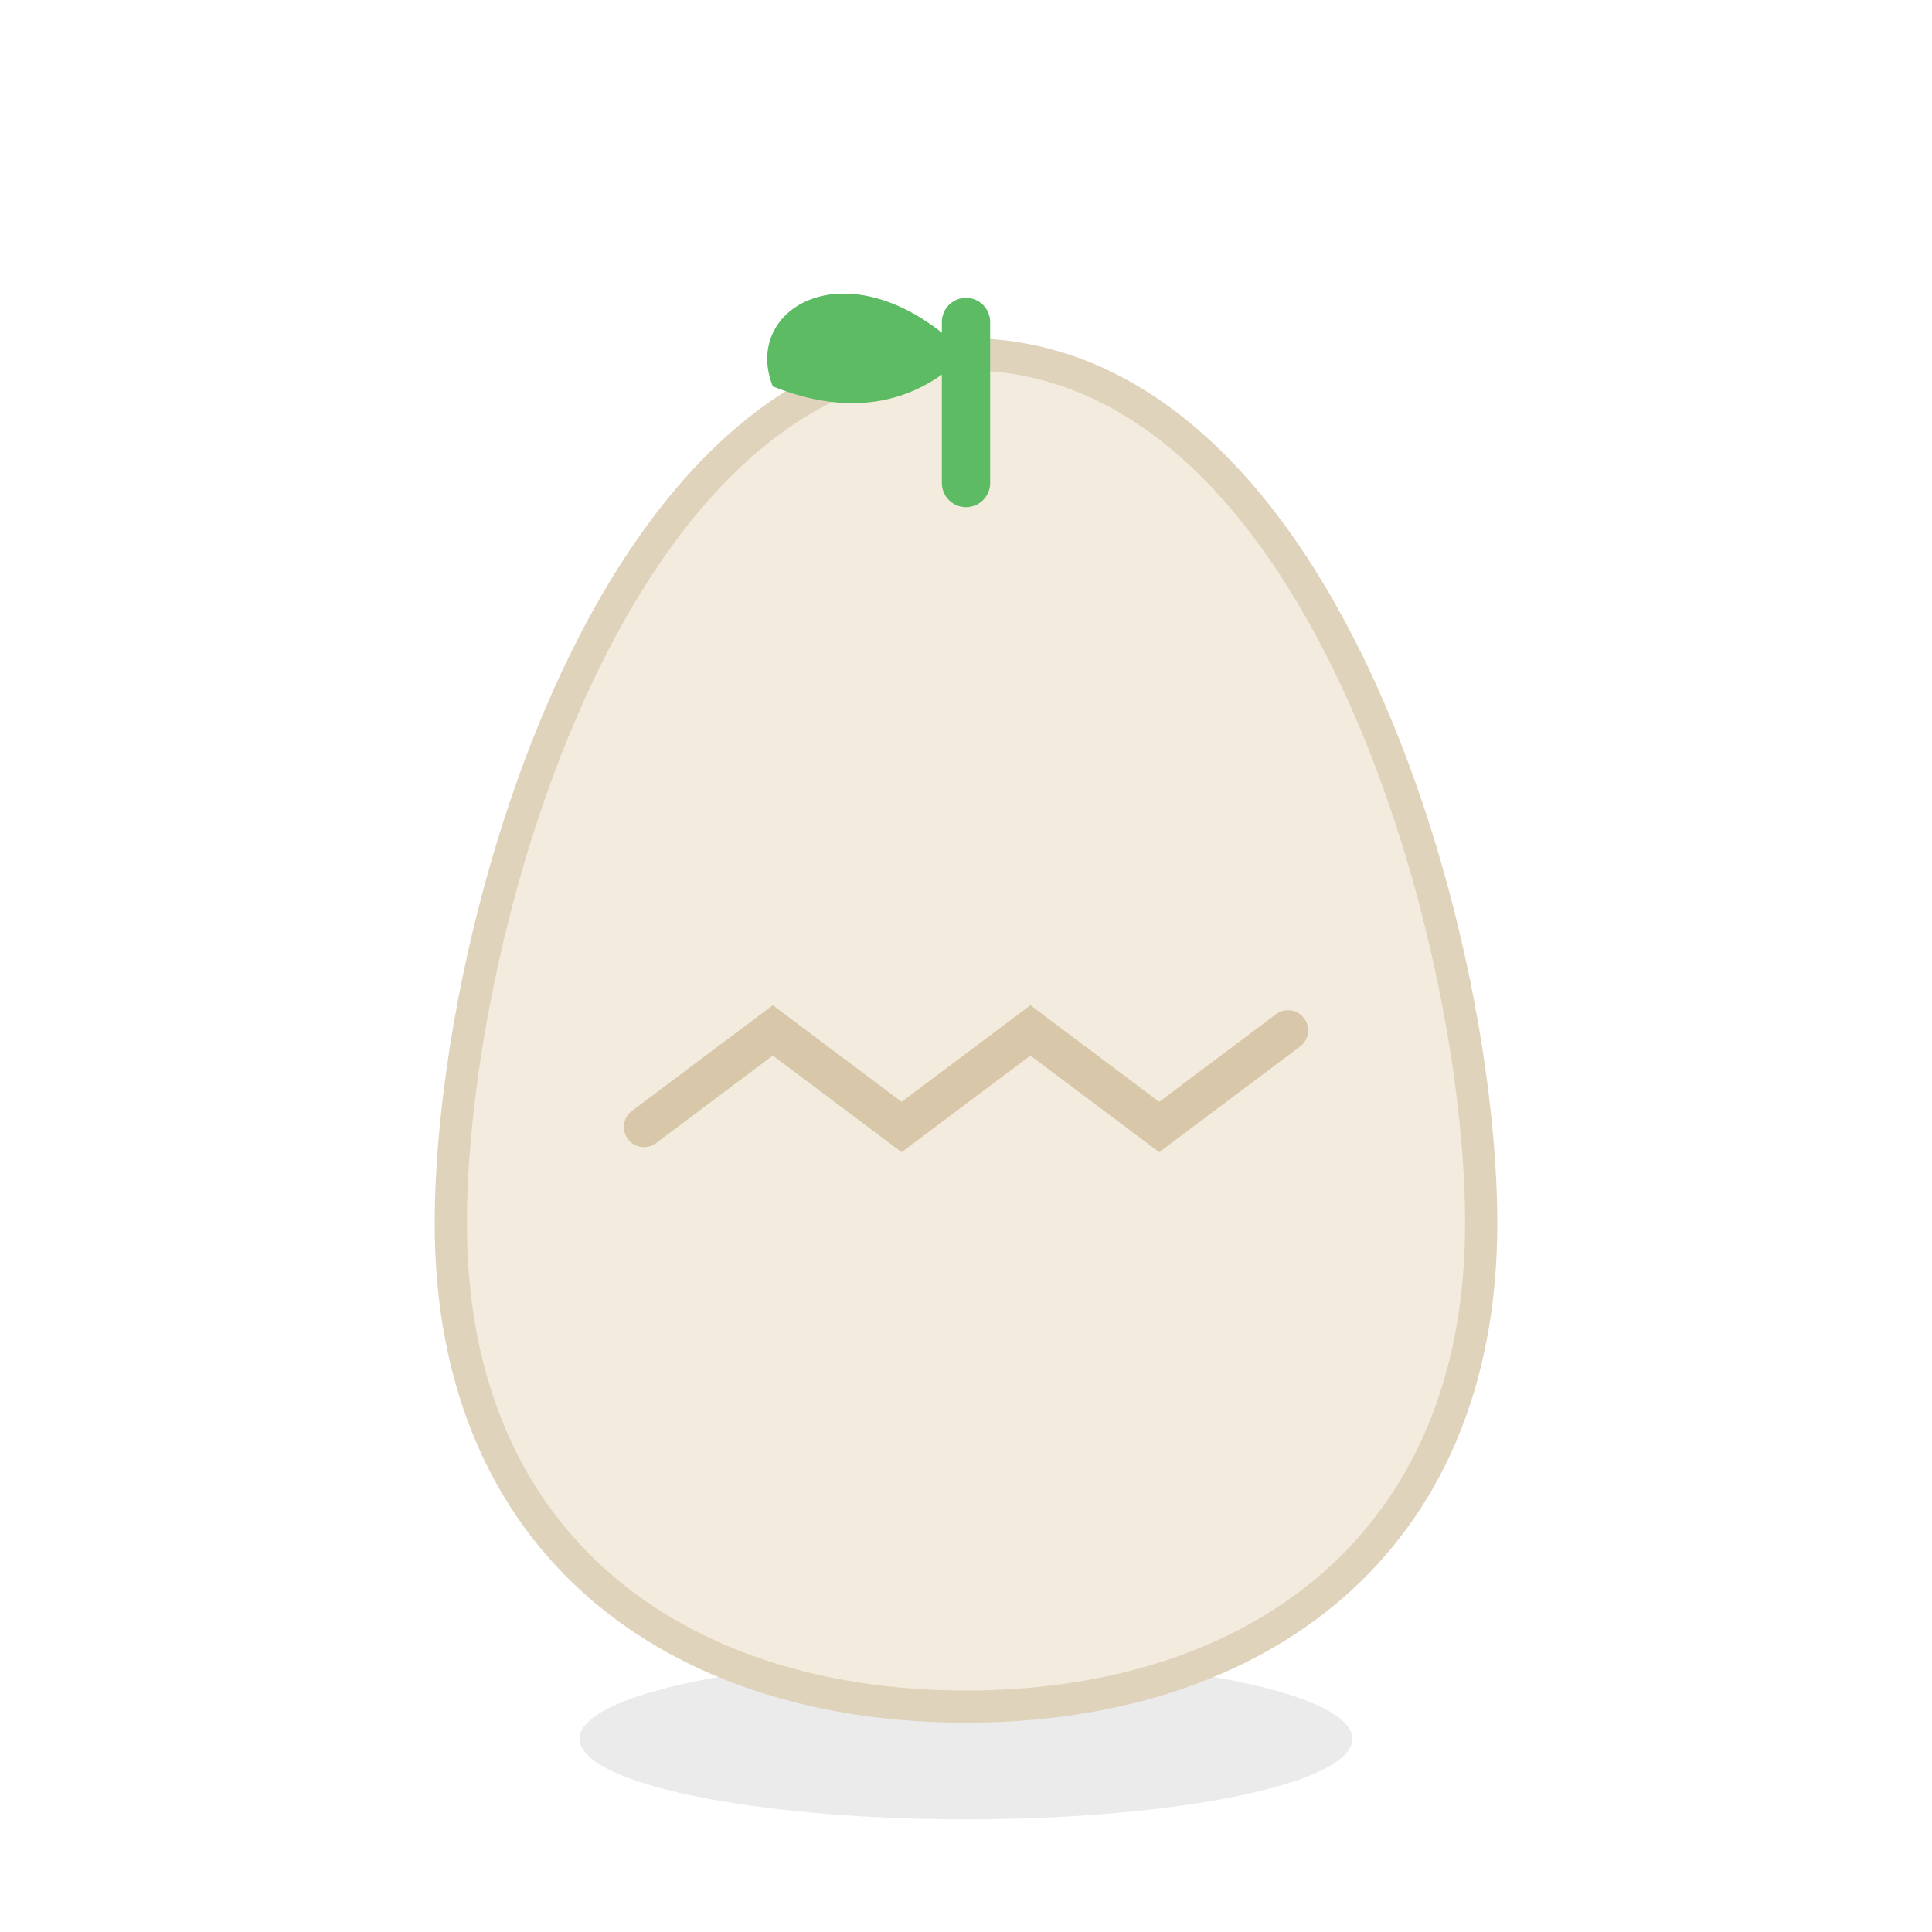
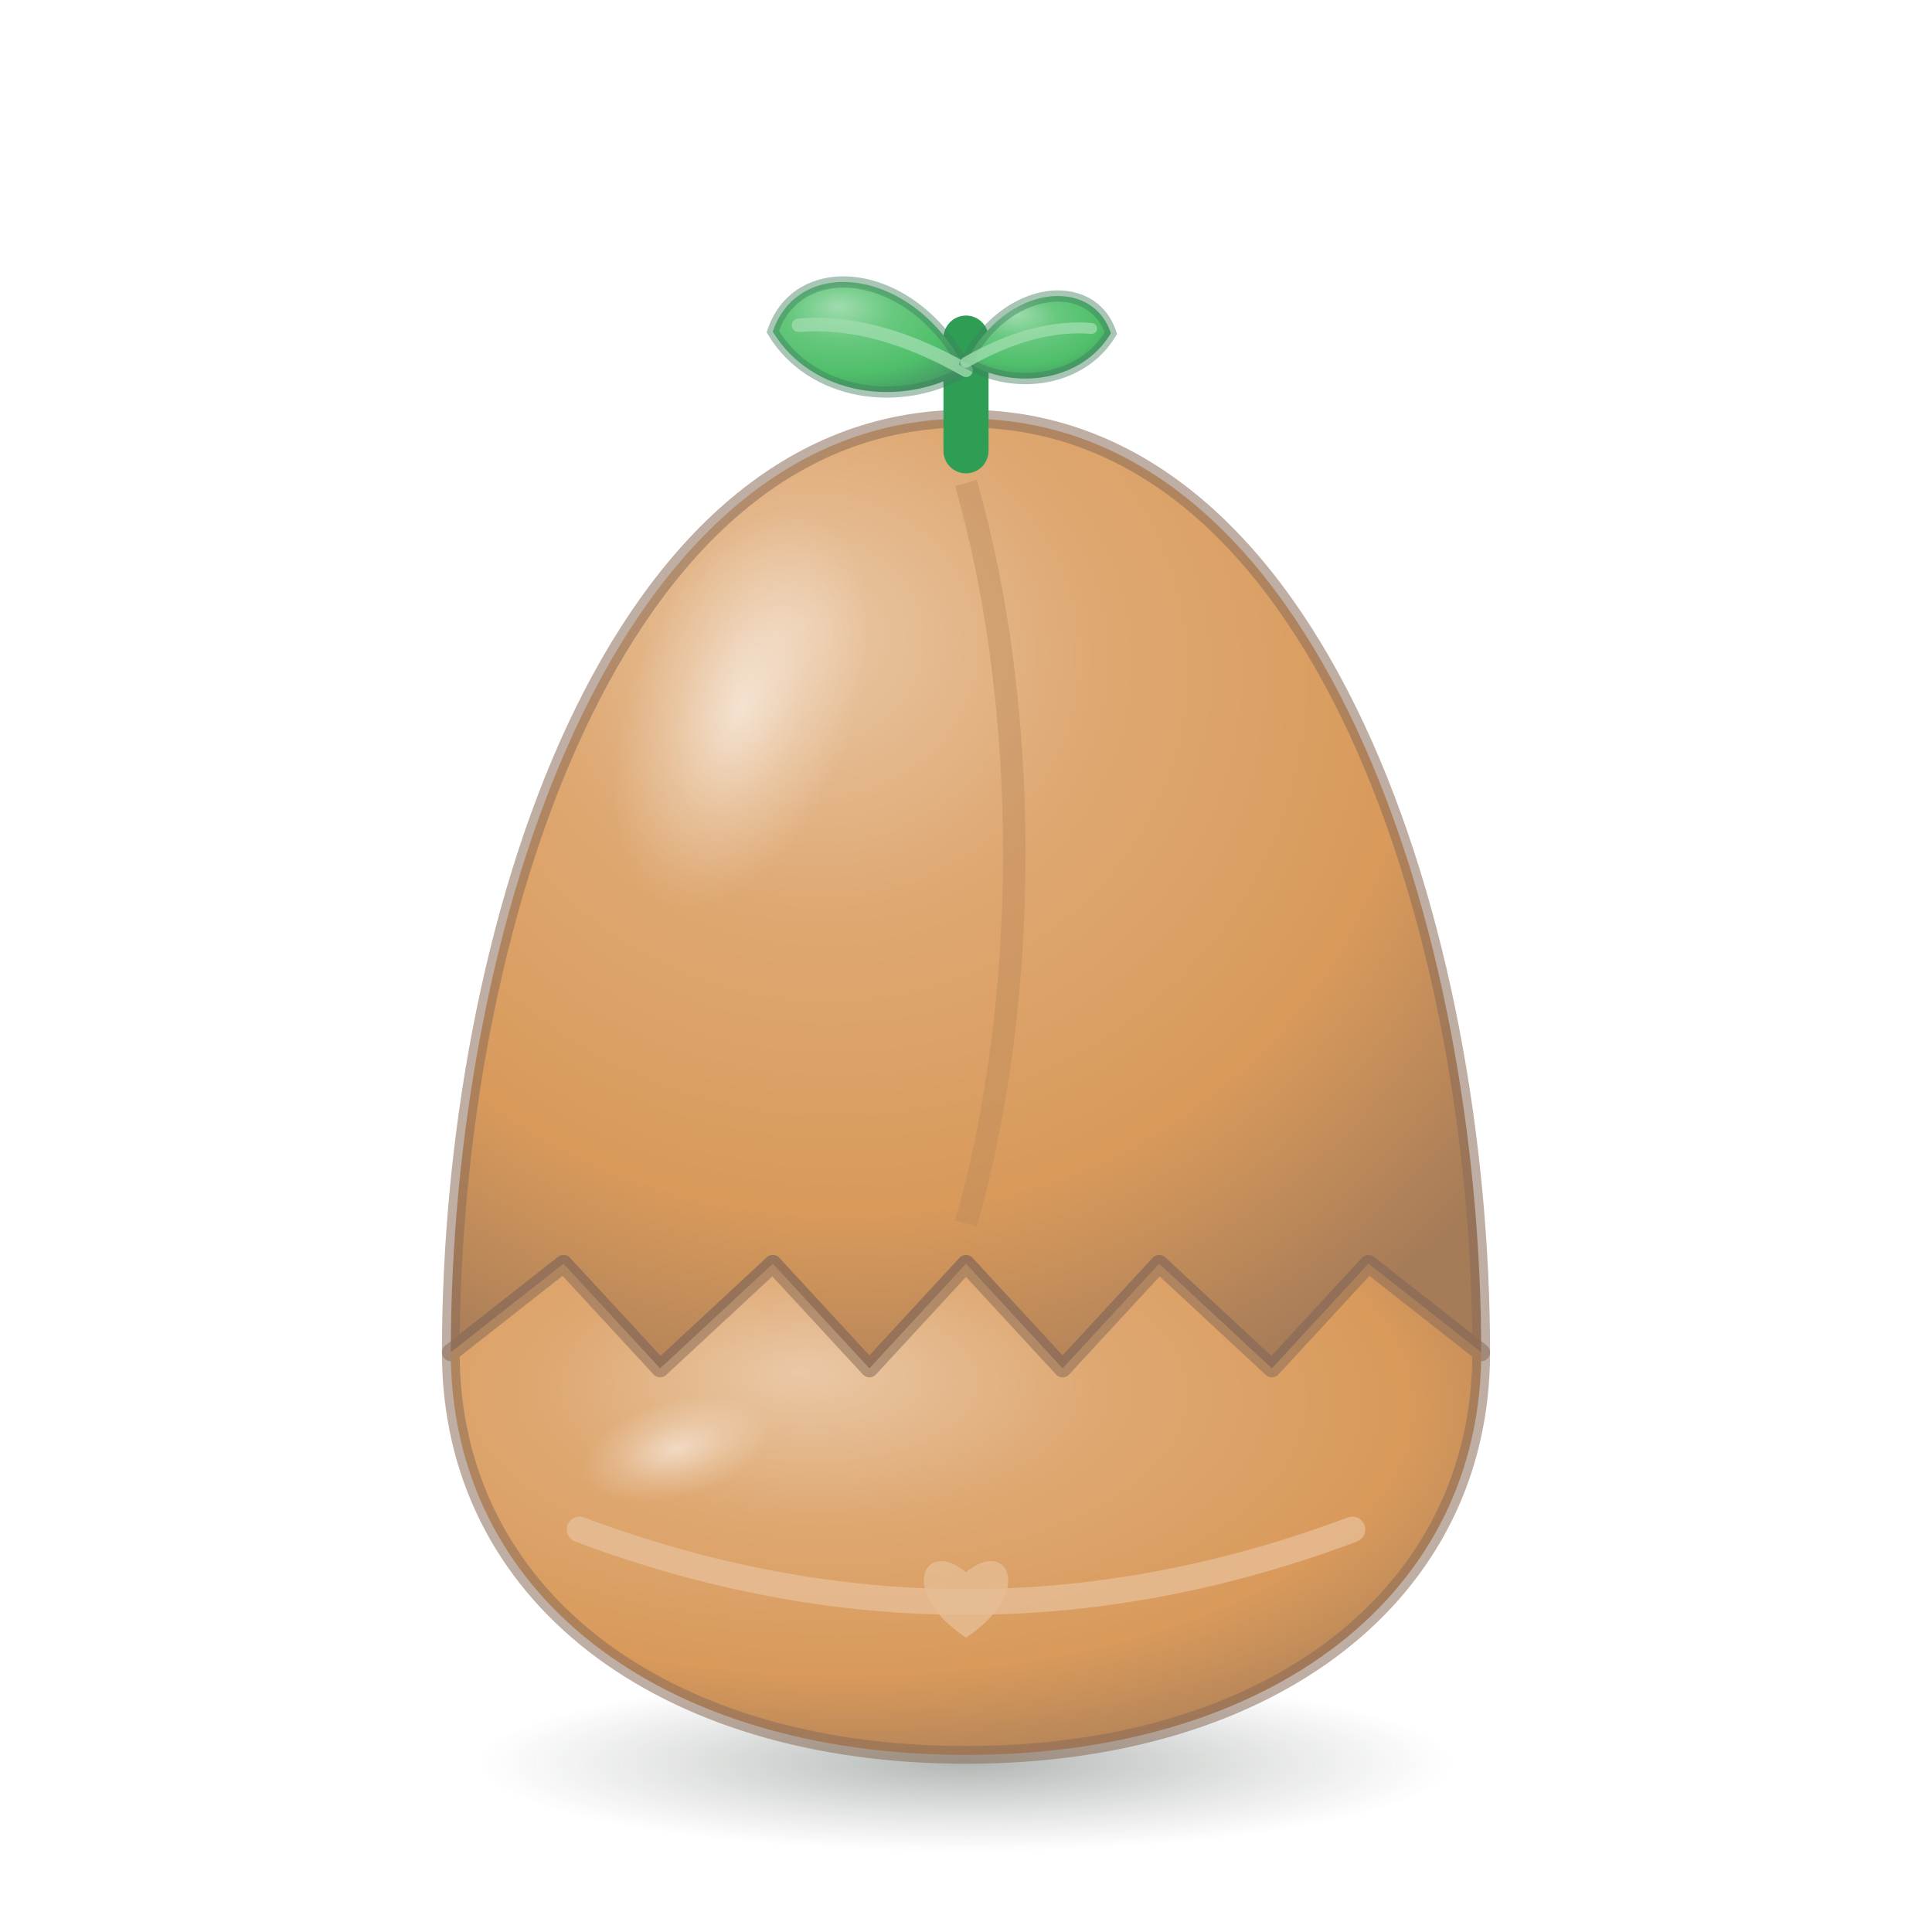
- <svg xmlns="http://www.w3.org/2000/svg" viewBox="0 0 120 120" role="img" aria-label="아직 모르는 알">
-   <ellipse cx="60" cy="108" rx="24" ry="5" fill="rgba(0,0,0,0.08)" />
-   <path d="M60 22 C82 22 92 58 92 76 C92 96 78 106 60 106 C42 106 28 96 28 76 C28 58 38 22 60 22 Z" fill="#F3EBDD" stroke="#E0D3BC" stroke-width="2" />
-   <path d="M40 70 l8 -6 l8 6 l8 -6 l8 6 l8 -6" stroke="#D8C7A8" stroke-width="2.5" fill="none" stroke-linecap="round" />
-   <path d="M60 30 V20" stroke="#5DBB63" stroke-width="3" stroke-linecap="round" />
-   <path d="M60 22 C53 15 46 19 48 24 C53 26 57 25 60 22 Z" fill="#5DBB63" />
+ <svg xmlns="http://www.w3.org/2000/svg" viewBox="0 0 120 120" role="img" aria-label="아직 모르는 씨앗">
+   <defs>
+     <radialGradient id="eggvd99a5b" cx=".4" cy=".32" r=".78" fx=".34" fy=".22">
+       <stop offset="0" stop-color="#eac8a6" />
+       <stop offset=".34" stop-color="#dea872" />
+       <stop offset=".7" stop-color="#D99A5B" />
+       <stop offset="1" stop-color="#a57b58" />
+     </radialGradient>
+     <radialGradient id="egg-gloss" cx=".5" cy=".5" r=".5">
+       <stop offset="0" stop-color="#fff" stop-opacity=".95" />
+       <stop offset=".55" stop-color="#fff" stop-opacity=".35" />
+       <stop offset="1" stop-color="#fff" stop-opacity="0" />
+     </radialGradient>
+     <radialGradient id="eggv4fbf6a" cx=".4" cy=".32" r=".78" fx=".34" fy=".22">
+       <stop offset="0" stop-color="#a0dcaf" />
+       <stop offset=".34" stop-color="#68c87f" />
+       <stop offset=".7" stop-color="#4FBF6A" />
+       <stop offset="1" stop-color="#449563" />
+     </radialGradient>
+     <radialGradient id="egg-ao" cx=".5" cy=".5" r=".5">
+       <stop offset="0" stop-color="#1D2B22" stop-opacity=".34" />
+       <stop offset=".6" stop-color="#1D2B22" stop-opacity=".12" />
+       <stop offset="1" stop-color="#1D2B22" stop-opacity="0" />
+     </radialGradient>
+   </defs>
+   <g transform="translate(60 108) scale(1) translate(-60 -108)">
+     <ellipse cx="60" cy="109.5" rx="30" ry="5.5" fill="url(#egg-ao)" />
+     <g>
+       <g>
+         <g>
+           <path d="M60 26 C82 26 92 58 92 84 L85 78.5 L79 85 L72 78.5 L66 85 L60 78.5 L54 85 L48 78.5 L41 85 L35 78.5 L28 84 C28 58 38 26 60 26 Z" fill="url(#eggvd99a5b)" stroke="#8b6c57" stroke-opacity="0.55" stroke-width="1.1" stroke-linejoin="round" />
+           <ellipse cx="46" cy="44" rx="7" ry="13" fill="url(#egg-gloss)" opacity="0.6" transform="rotate(20 46 44)" />
+           <path d="M60 30 C64 44 64 62 60 76" stroke="#ba8759" stroke-width="1.4" fill="none" opacity=".4" />
+           <path d="M28 84 L35 78.5 L41 85 L48 78.5 L54 85 L60 78.5 L66 85 L72 78.5 L79 85 L85 78.5 L92 84 C92 99 79 109 60 109 C41 109 28 99 28 84 Z" fill="url(#eggvd99a5b)" stroke="#8b6c57" stroke-opacity="0.55" stroke-width="1.1" stroke-linejoin="round" />
+           <path d="M36 95 q24 9 48 0" stroke="#e8c29d" stroke-width="1.6" fill="none" opacity=".7" stroke-linecap="round" />
+           <path d="M60 101.72 C55.68 98.84 57.44 95.48 60 97.66 C62.56 95.48 64.32 98.84 60 101.72 Z" fill="#e6bd94" opacity=".8" />
+           <ellipse cx="42" cy="90" rx="6" ry="3" fill="url(#egg-gloss)" opacity="0.55" transform="rotate(-15 42 90)" />
+           <g>
+             <path d="M60 28 V21" stroke="#2E9E55" stroke-width="2.8" stroke-linecap="round" fill="none" />
+             <path d="M60 23 c-3.2 -6.4 -10.4 -7.2 -12 -2.4 c2.4 4 8 4.8 12 2.4z" fill="url(#eggv4fbf6a)" stroke="#3f805f" stroke-opacity="0.45" stroke-width="0.7" />
+             <path d="M60 23 q-5.6 -3.2 -10.4 -2.8" stroke="#9edcad" stroke-width="0.84" fill="none" stroke-linecap="round" opacity=".8" />
+             <path d="M60 22.5 c2.4 -4.8 7.8 -5.4 9 -1.8 c-1.8 3 -6 3.6 -9 1.8z" fill="url(#eggv4fbf6a)" stroke="#3f805f" stroke-opacity="0.45" stroke-width="0.7" />
+             <path d="M60 22.5 q4.2 -2.4 7.8 -2.1" stroke="#9edcad" stroke-width="0.68" fill="none" stroke-linecap="round" opacity=".8" />
+           </g>
+         </g>
+       </g>
+     </g>
+   </g>
</svg>
